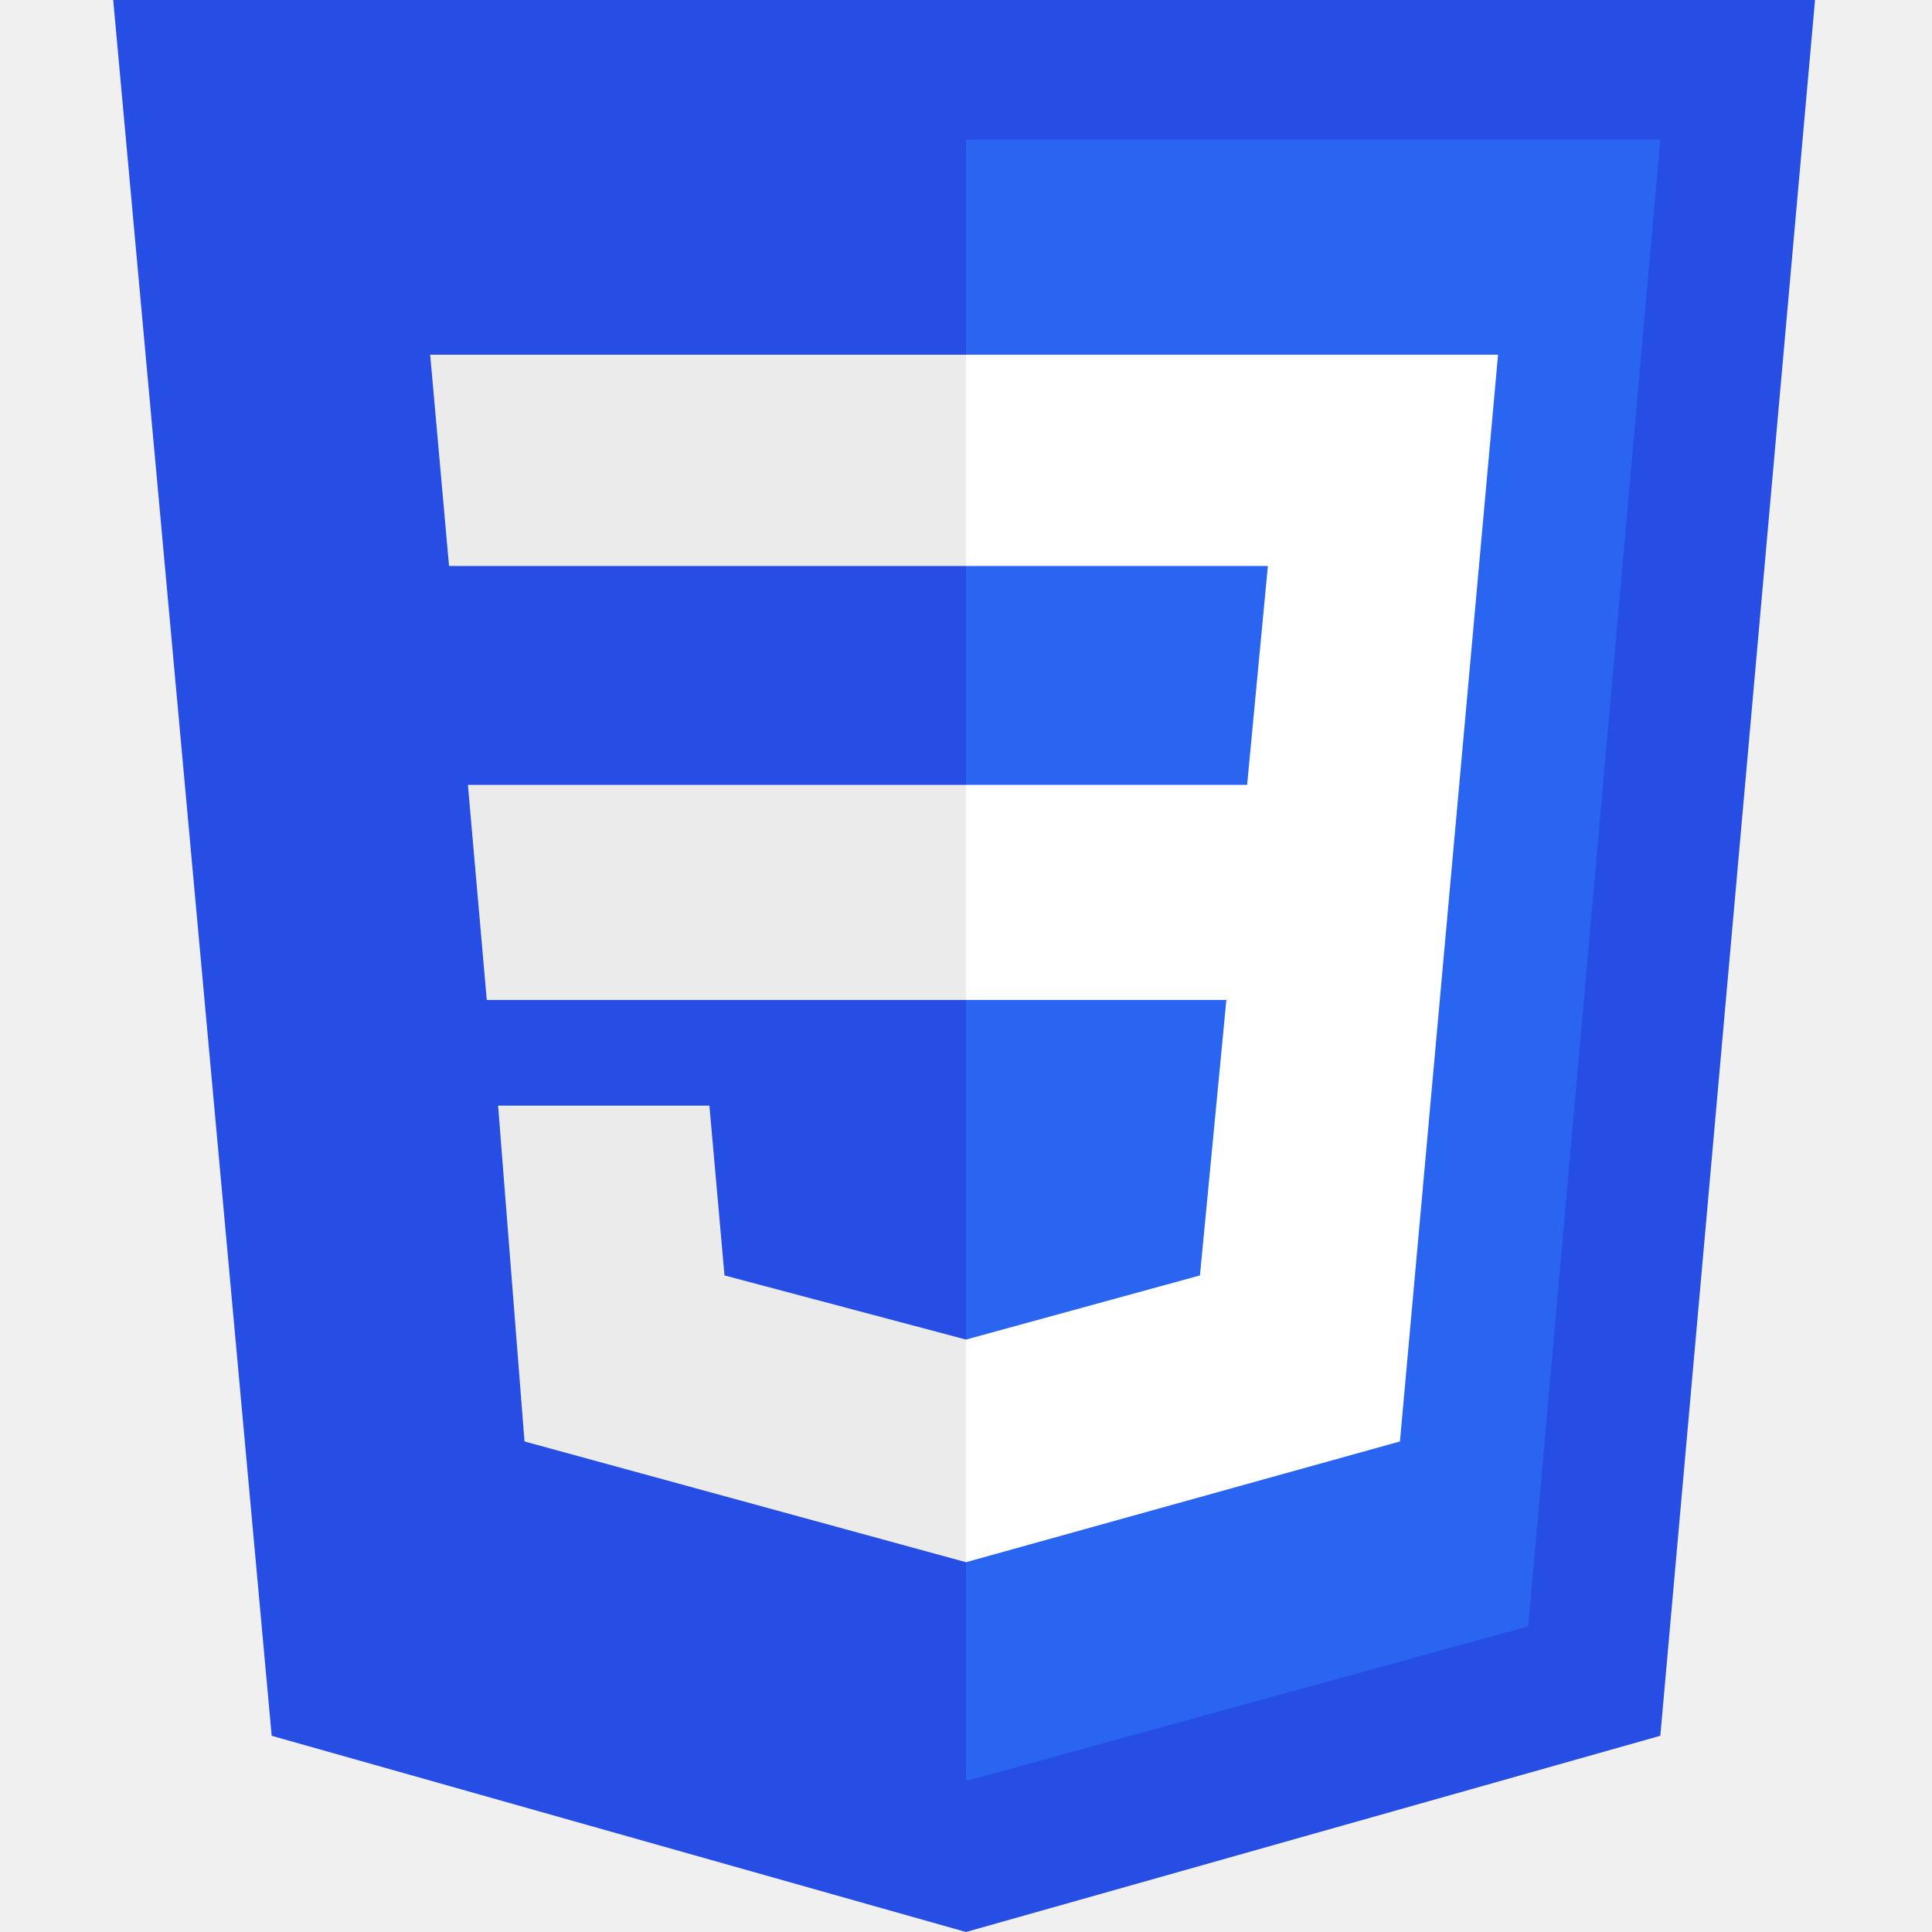
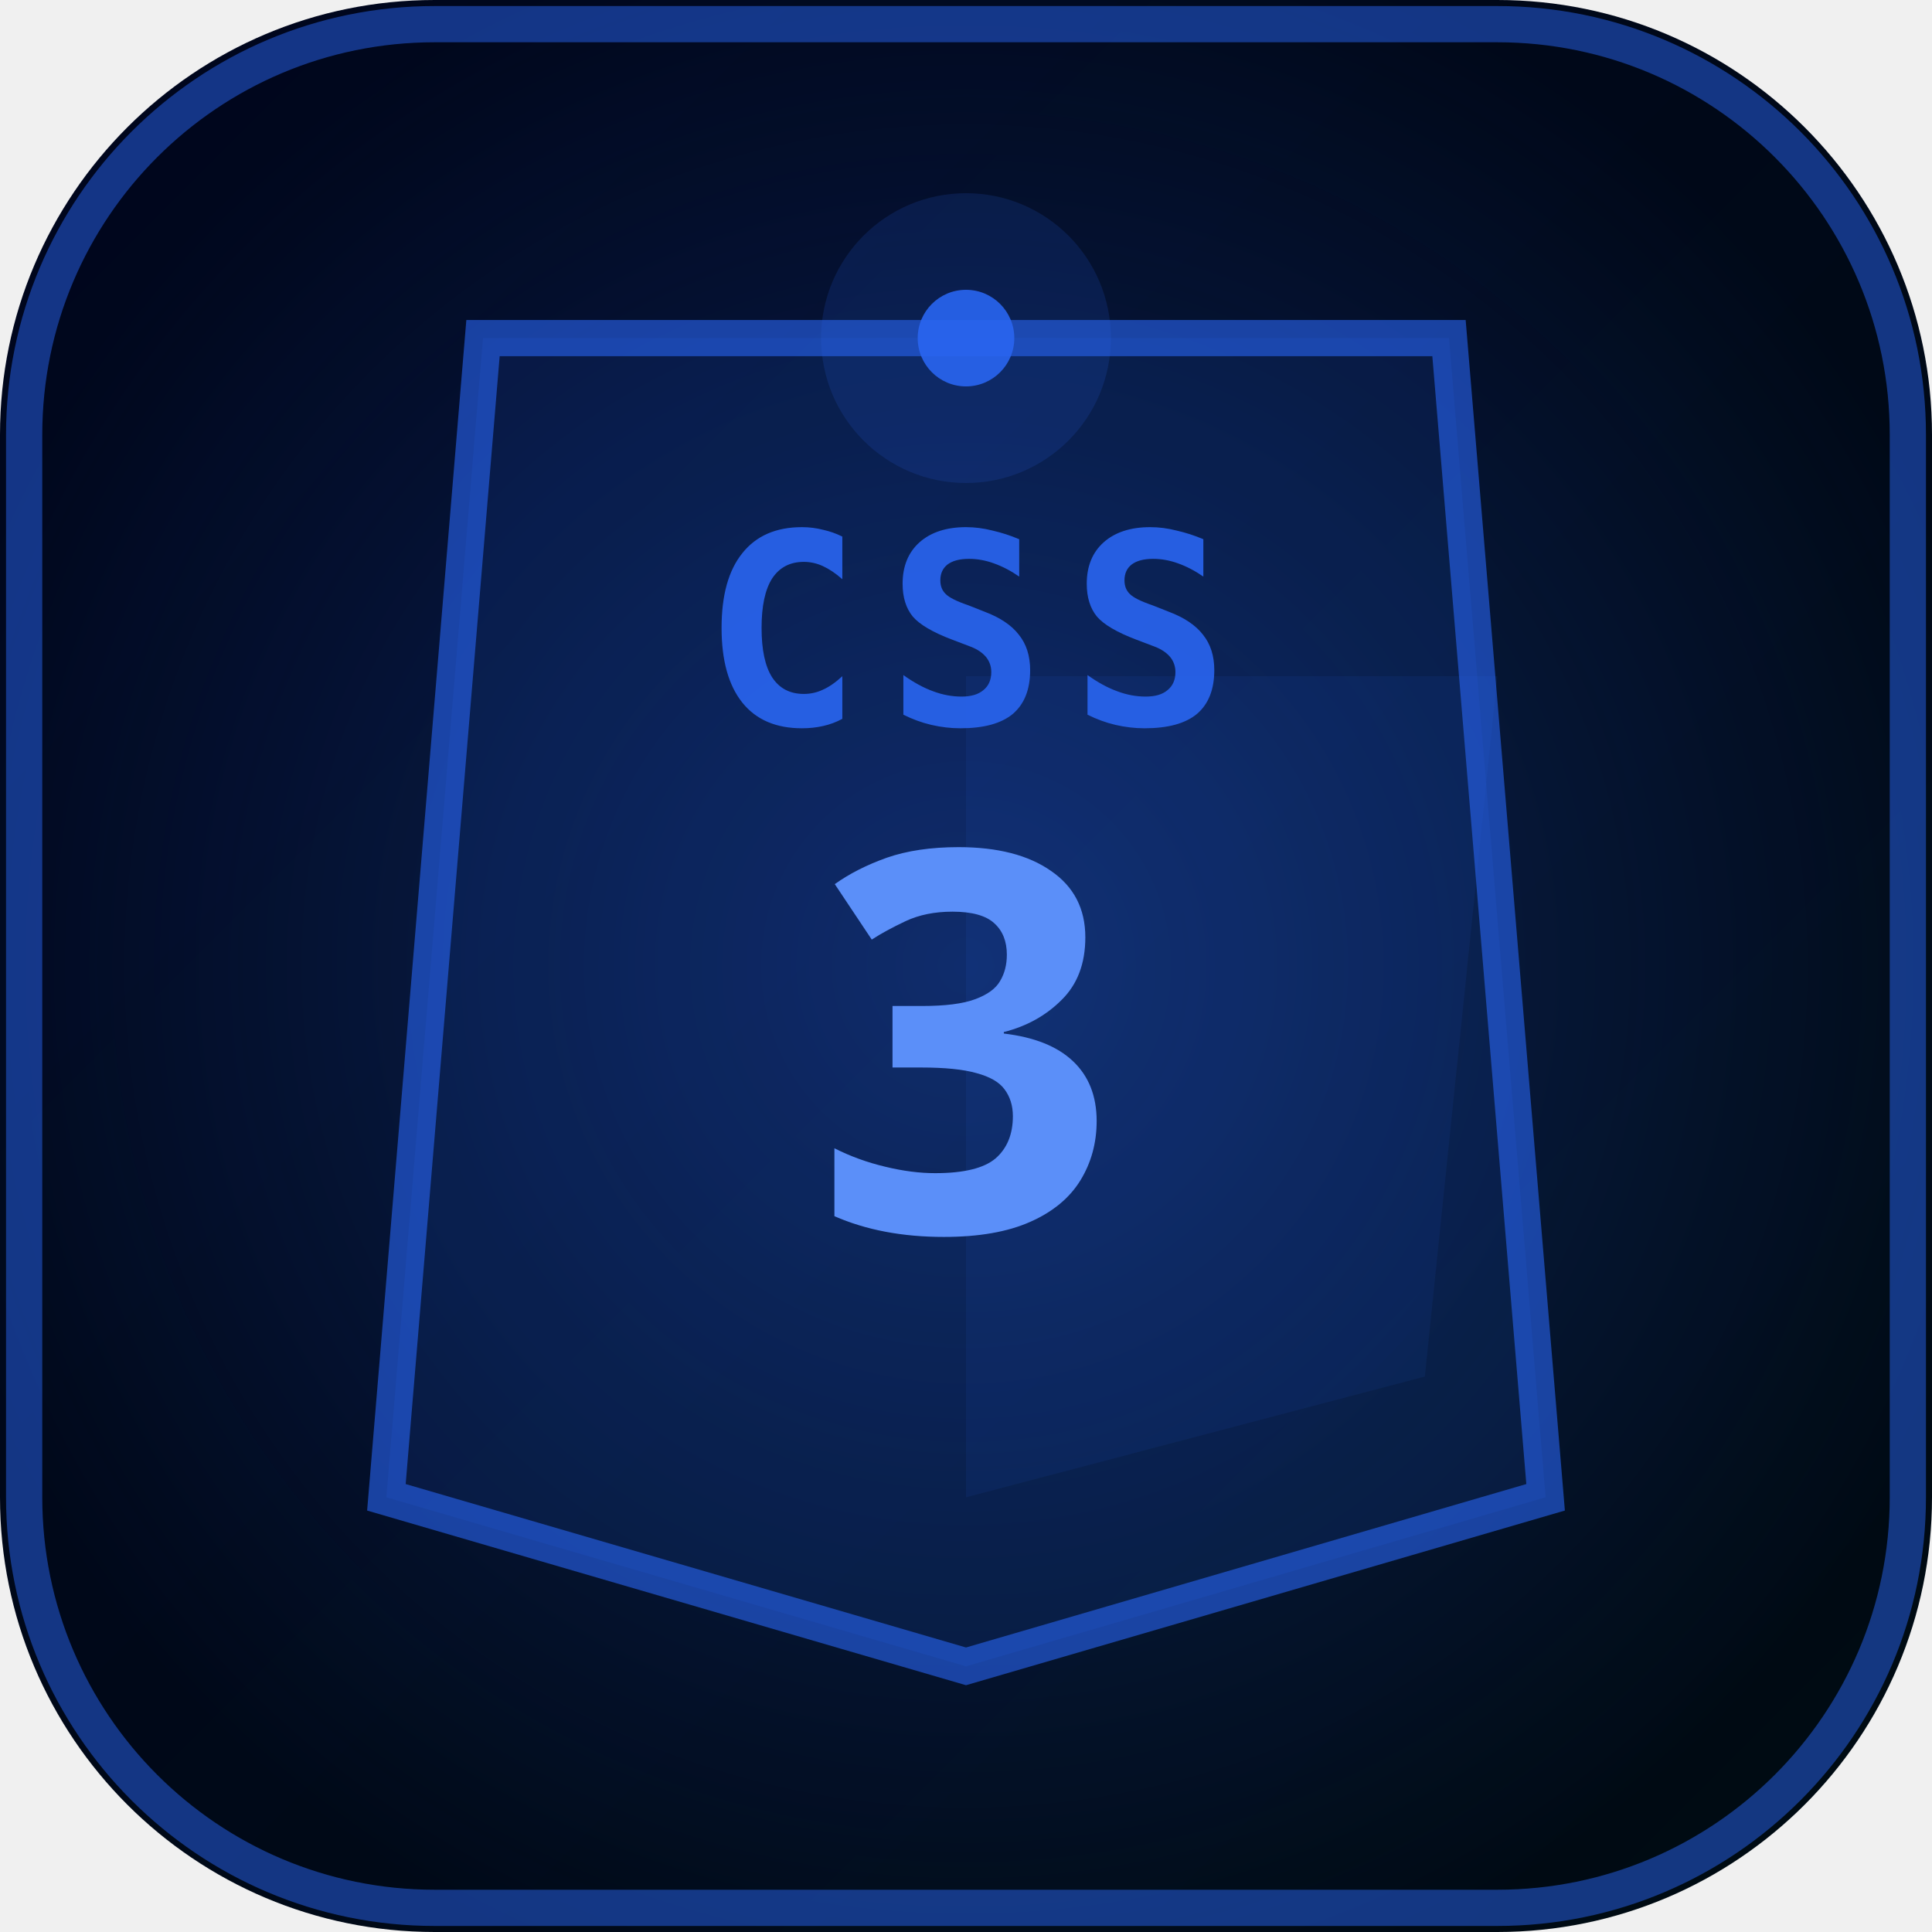
- <svg xmlns="http://www.w3.org/2000/svg" height="800px" width="800px" aria-label="CSS3" role="img" viewBox="0 0 512 512" fill="#000000">
-   <g id="SVGRepo_bgCarrier" stroke-width="0" />
-   <g id="SVGRepo_tracerCarrier" stroke-linecap="round" stroke-linejoin="round" />
-   <g id="SVGRepo_iconCarrier">
-     <path fill="#264de4" d="M72 460L30 0h451l-41 460-184 52" />
-     <path fill="#2965f1" d="M256 37V472l149-41 35-394" />
-     <path fill="#ebebeb" d="m114 94h142v56H119m5 58h132v57H129m3 28h56l4 45 64 17v59L139 382" />
-     <path fill="#ffffff" d="m256 208v57h69l-7 73-62 17v59l115-32 26-288H256v56h80l-5.5 58Z" />
-   </g>
+ <svg xmlns="http://www.w3.org/2000/svg" viewBox="0 0 80 80" fill="none">
+   <defs>
+     <radialGradient id="cg" cx="50%" cy="50%" r="55%">
+       <stop offset="0%" stop-color="#2965f1" stop-opacity="0.3" />
+       <stop offset="100%" stop-color="#2965f1" stop-opacity="0" />
+     </radialGradient>
+     <linearGradient id="cbg" x1="0" y1="0" x2="1" y2="1">
+       <stop offset="0%" stop-color="#00061e" />
+       <stop offset="100%" stop-color="#000b12" />
+     </linearGradient>
+   </defs>
+   <rect width="80" height="80" rx="18" fill="url(#cbg)" />
+   <rect width="80" height="80" rx="18" fill="url(#cg)" />
+   <rect x="1" y="1" width="78" height="78" rx="17" stroke="#2965f1" stroke-opacity="0.5" stroke-width="1.5" />
+   <path d="M20 14 L16 62 L40 69 L64 62 L60 14 Z" fill="#2965f1" fill-opacity="0.12" stroke="#2965f1" stroke-opacity="0.6" stroke-width="1.5" />
+   <path d="M40 62 L59 57 L62 28 H40" fill="#2965f1" fill-opacity="0.08" />
+   <text x="40" y="51" text-anchor="middle" font-family="Arial Black,sans-serif" font-size="22" font-weight="900" fill="#5b8ff9" letter-spacing="-1">3</text>
+   <text x="40" y="30" text-anchor="middle" font-family="monospace" font-size="11" font-weight="700" fill="#2965f1" opacity="0.9" letter-spacing="1">CSS</text>
+   <circle cx="40" cy="14" r="2" fill="#2965f1" opacity="0.9" />
+   <circle cx="40" cy="14" r="6" fill="#2965f1" opacity="0.15" />
</svg>
